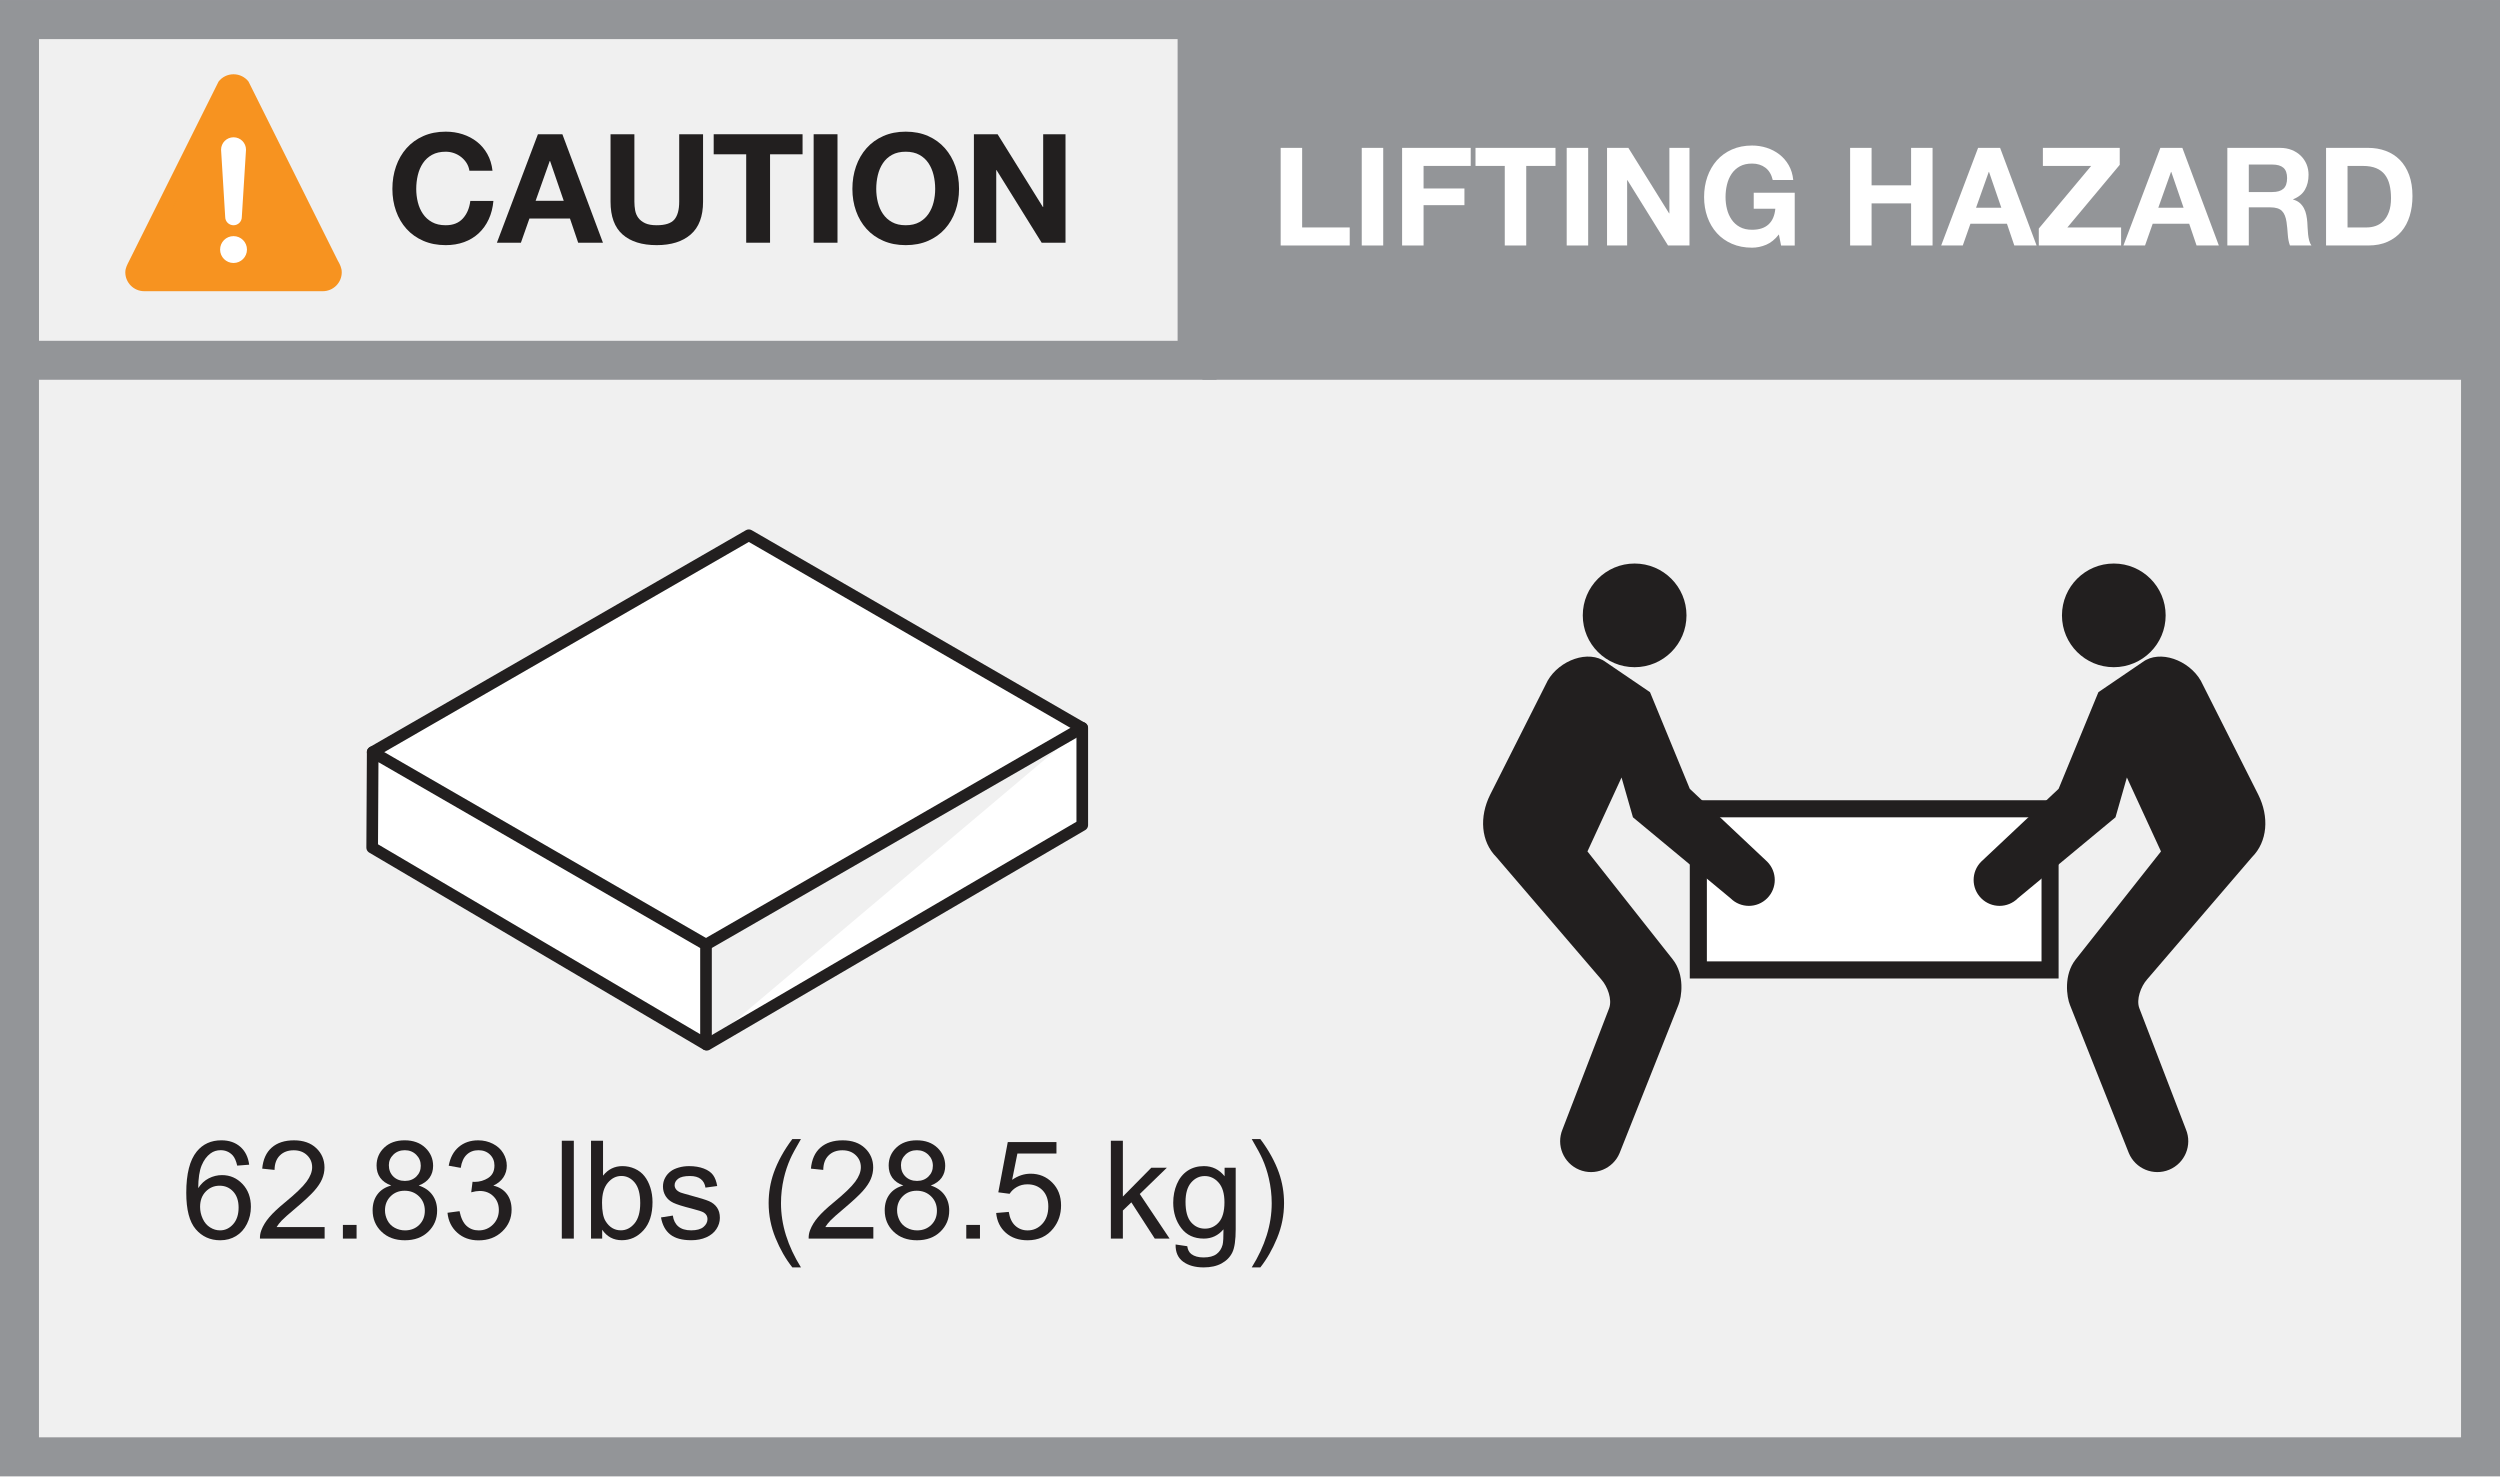
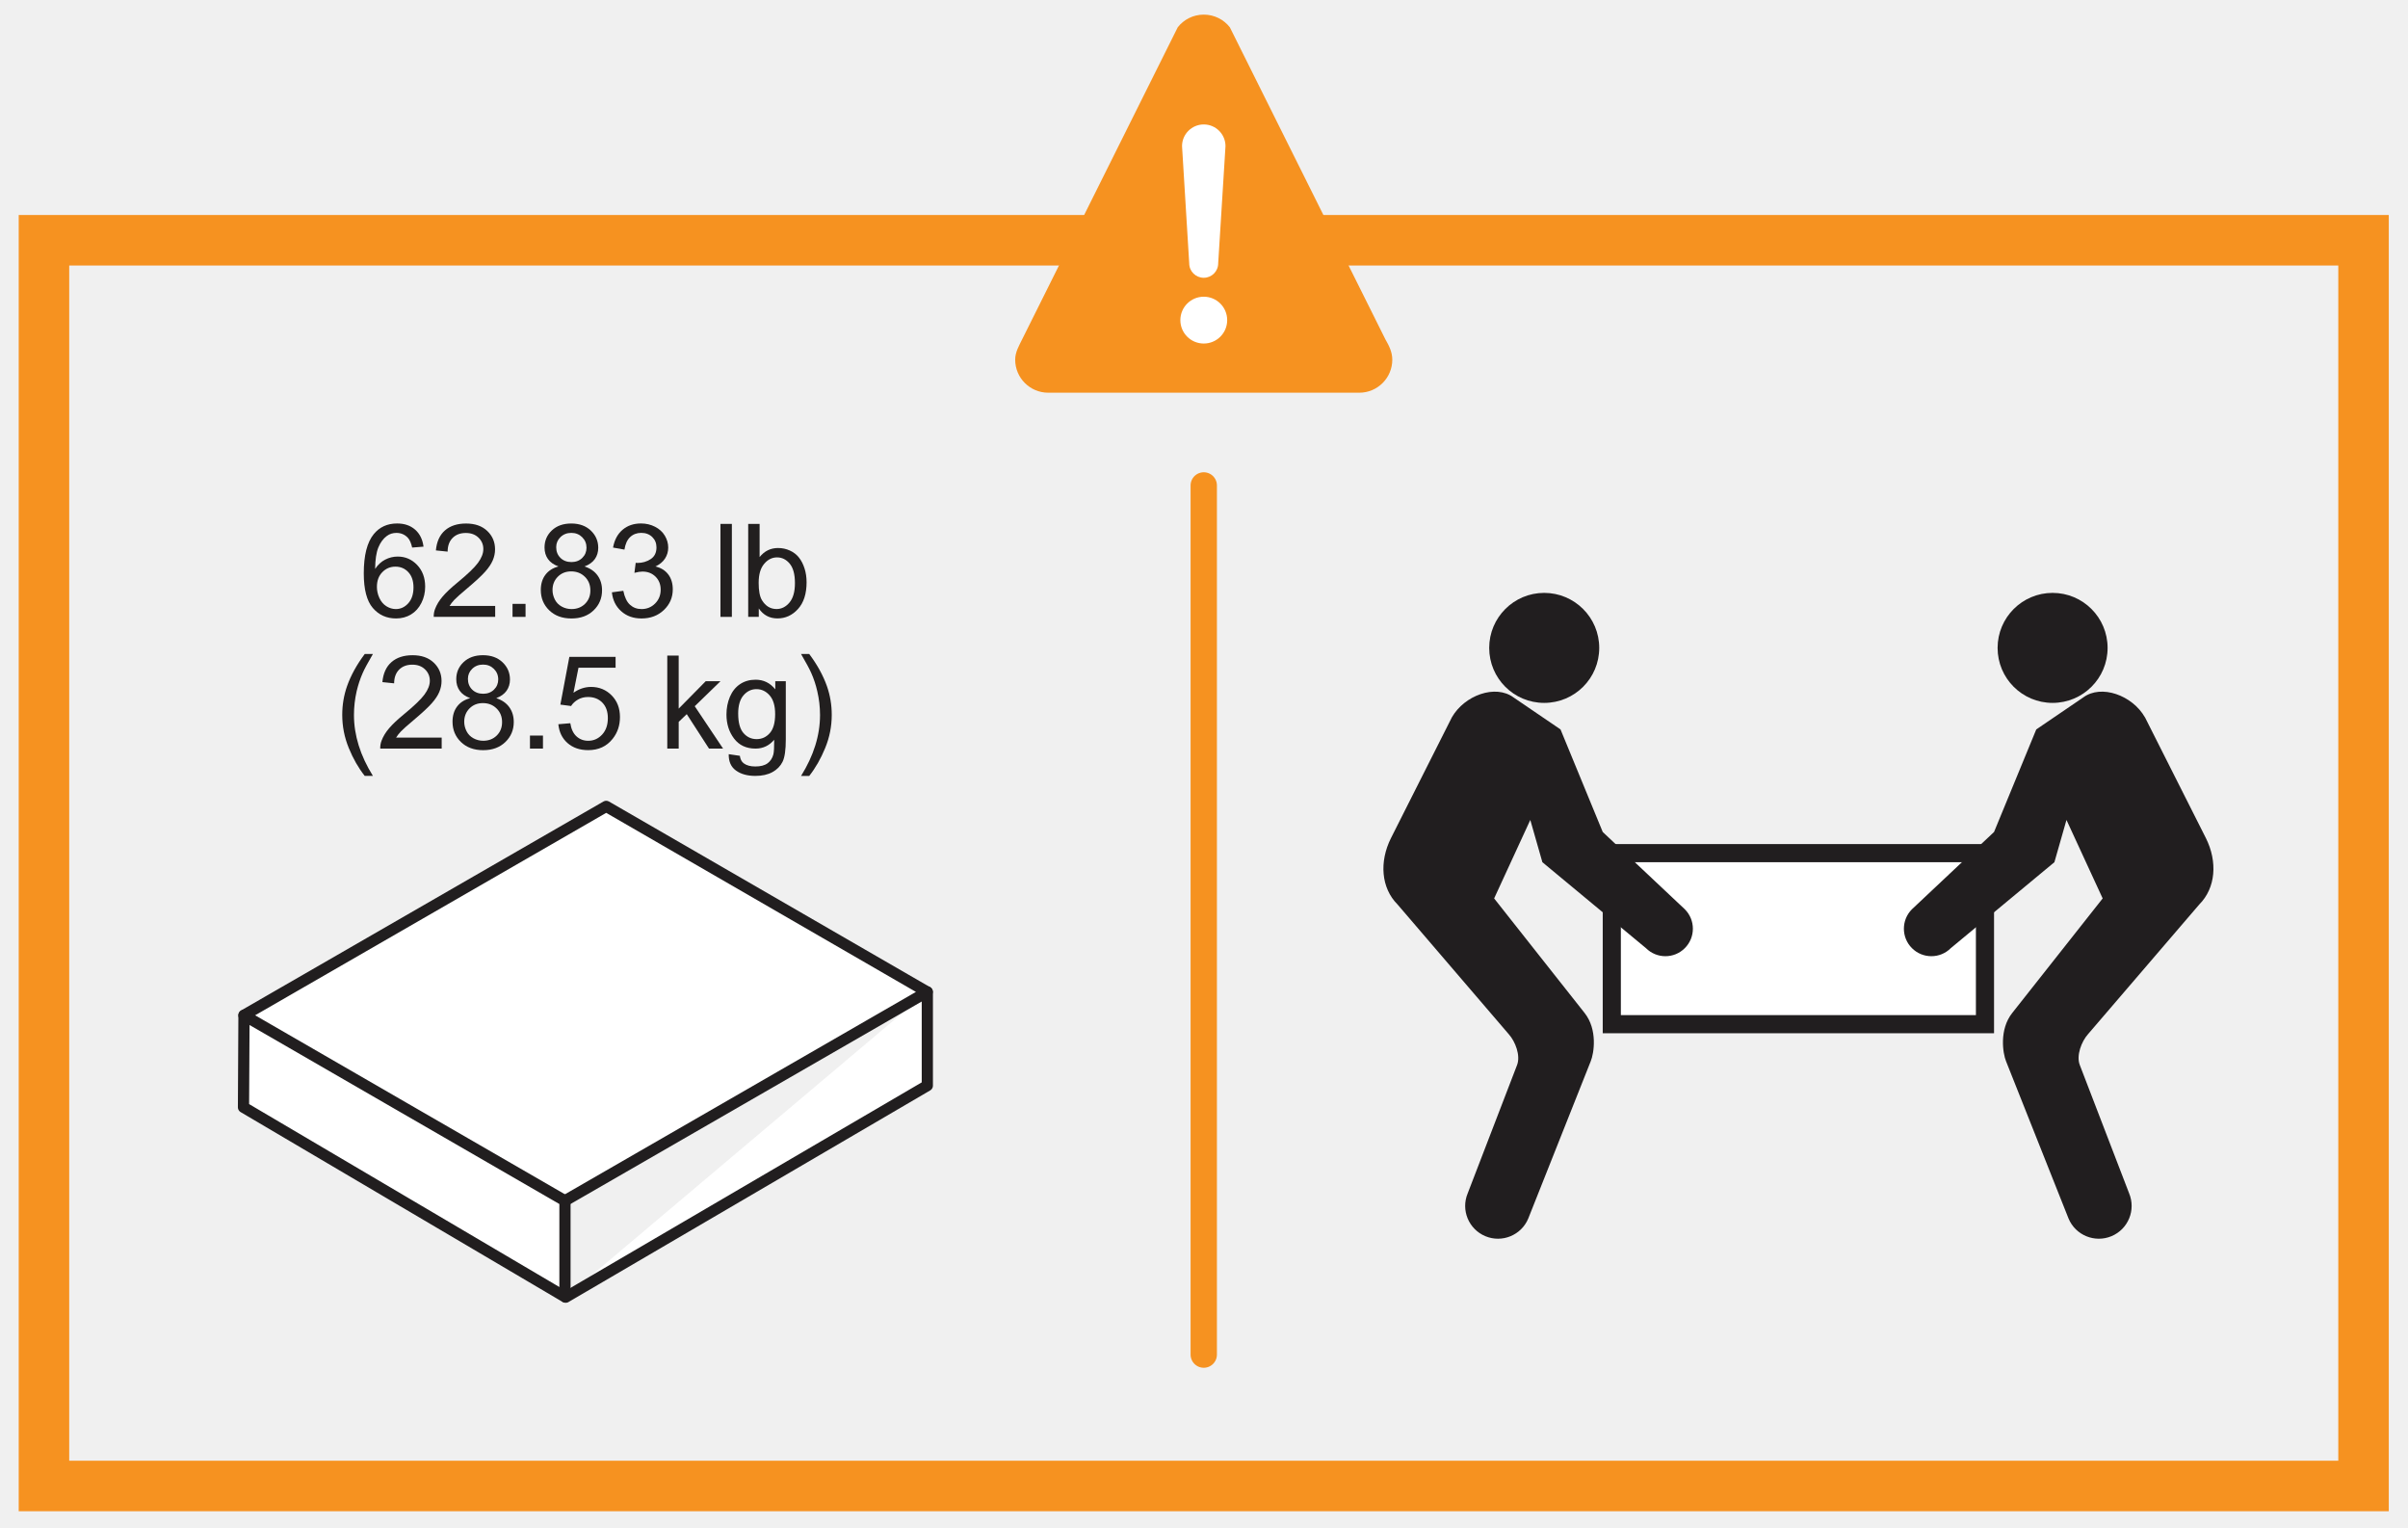
- <svg xmlns="http://www.w3.org/2000/svg" id="a" width="2.286in" height="1.35in" viewBox="0 0 164.564 97.17">
-   <rect x="1.282" y="1.282" width="162" height="94.606" fill="none" stroke="#939598" stroke-width="2.564" />
-   <polygon points="163.282 1.282 80.43 1.282 80.43 23.709 137.221 23.709 163.282 23.709 163.282 1.282" fill="#939598" stroke="#939598" stroke-width="2.564" />
-   <rect x="1.282" y="1.282" width="77.517" height="22.427" fill="none" stroke="#939598" stroke-width="2.564" />
-   <path d="M85.714,9.727v5.238h3.132v1.188h-4.545v-6.426h1.413Z" fill="#fff" stroke-width="0" />
-   <path d="M91.051,9.727v6.426h-1.413v-6.426h1.413Z" fill="#fff" stroke-width="0" />
-   <path d="M96.811,9.727v1.188h-3.104v1.485h2.69v1.098h-2.69v2.655h-1.413v-6.426h4.518Z" fill="#fff" stroke-width="0" />
-   <path d="M97.126,10.915v-1.188h5.265v1.188h-1.926v5.238h-1.413v-5.238h-1.926Z" fill="#fff" stroke-width="0" />
-   <path d="M104.542,9.727v6.426h-1.413v-6.426h1.413Z" fill="#fff" stroke-width="0" />
-   <path d="M107.188,9.727l2.682,4.311h.018v-4.311h1.323v6.426h-1.413l-2.673-4.302h-.018v4.302h-1.323v-6.426h1.404Z" fill="#fff" stroke-width="0" />
-   <path d="M116.259,16.104c-.306.129-.615.193-.927.193-.492,0-.935-.085-1.327-.256-.394-.171-.725-.407-.995-.707-.27-.3-.477-.653-.621-1.058-.144-.405-.216-.841-.216-1.31,0-.48.072-.925.216-1.336.144-.411.352-.769.621-1.076.271-.306.602-.546.995-.72.393-.174.835-.261,1.327-.261.33,0,.649.05.959.148.309.099.588.245.837.436.248.192.454.429.616.711.162.282.261.606.297.972h-1.35c-.084-.36-.246-.63-.486-.81-.24-.18-.531-.27-.873-.27-.318,0-.588.061-.81.185-.223.123-.402.288-.54.495-.139.207-.239.442-.302.707-.064.264-.095.537-.095.819,0,.27.031.533.095.788.062.255.163.484.302.689.138.204.317.368.54.49.222.123.491.185.81.185.468,0,.829-.118,1.085-.355.255-.237.403-.581.445-1.03h-1.422v-1.053h2.699v3.474h-.899l-.144-.729c-.252.324-.53.551-.837.68Z" fill="#fff" stroke-width="0" />
-   <path d="M123.198,9.727v2.466h2.601v-2.466h1.413v6.426h-1.413v-2.772h-2.601v2.772h-1.413v-6.426h1.413Z" fill="#fff" stroke-width="0" />
-   <path d="M131.658,9.727l2.402,6.426h-1.467l-.485-1.431h-2.403l-.504,1.431h-1.422l2.43-6.426h1.449ZM131.739,13.669l-.81-2.358h-.018l-.837,2.358h1.665Z" fill="#fff" stroke-width="0" />
-   <path d="M137.652,10.915h-3.178v-1.188h5.059v1.116l-3.447,4.122h3.537v1.188h-5.418v-1.116l3.447-4.122Z" fill="#fff" stroke-width="0" />
-   <path d="M143.655,9.727l2.402,6.426h-1.467l-.485-1.431h-2.403l-.504,1.431h-1.422l2.43-6.426h1.449ZM143.736,13.669l-.81-2.358h-.018l-.837,2.358h1.665Z" fill="#fff" stroke-width="0" />
-   <path d="M150.081,9.727c.288,0,.548.046.778.139.231.093.429.221.595.383.164.162.29.35.378.562.087.213.13.442.13.689,0,.378-.079.705-.238.981s-.419.486-.778.63v.018c.174.048.317.122.432.22.114.099.207.216.279.351.072.135.124.284.157.446.033.162.056.324.067.486.006.102.013.222.019.36.006.138.017.279.031.423.015.144.039.28.072.409.032.129.082.239.148.329h-1.413c-.078-.204-.126-.447-.144-.729-.018-.282-.045-.552-.081-.81-.048-.336-.149-.582-.306-.738-.156-.156-.411-.234-.765-.234h-1.413v2.511h-1.413v-6.426h3.465ZM149.577,12.634c.324,0,.567-.072.729-.216.162-.144.243-.378.243-.702,0-.312-.081-.539-.243-.68-.161-.141-.404-.211-.729-.211h-1.548v1.809h1.548Z" fill="#fff" stroke-width="0" />
-   <path d="M155.886,9.727c.414,0,.8.066,1.157.198.356.132.666.33.927.594.261.264.465.594.612.99.146.396.22.861.22,1.395,0,.468-.06.9-.18,1.296s-.302.738-.544,1.026c-.243.288-.547.514-.909.679-.363.165-.791.248-1.283.248h-2.772v-6.426h2.772ZM155.787,14.965c.204,0,.402-.033.594-.099.192-.066.363-.175.514-.329.149-.153.27-.352.359-.598s.136-.546.136-.9c0-.324-.032-.617-.095-.878-.064-.261-.167-.484-.31-.67-.144-.186-.335-.329-.571-.427-.237-.099-.53-.148-.878-.148h-1.008v4.05h1.26Z" fill="#fff" stroke-width="0" />
-   <path d="M9.104,18.555h12.535c.265,0,.25-.284.133-.485,0,0-6.074-12.181-6.234-12.503-.032-.035-.077-.079-.166-.079-.088,0-.133.044-.166.079-.161.323-6.233,12.503-6.233,12.503-.116.201-.133.485.131.485Z" fill="#f79320" fill-rule="evenodd" stroke-width="0" />
-   <path d="M30.719,10.735c-.093-.15-.21-.282-.35-.395s-.298-.202-.475-.265-.361-.095-.555-.095c-.353,0-.654.069-.9.205-.247.137-.447.32-.6.55-.154.23-.265.492-.335.785-.07.293-.105.597-.105.91,0,.3.035.592.105.875.07.284.181.539.335.765.153.227.353.408.6.545.246.137.546.205.9.205.48,0,.855-.146,1.125-.44s.435-.68.495-1.16h1.52c-.04.447-.143.85-.31,1.21-.167.36-.387.667-.66.92-.273.253-.593.447-.96.58s-.77.2-1.21.2c-.547,0-1.039-.095-1.475-.285s-.805-.452-1.105-.785c-.3-.333-.53-.725-.69-1.175-.16-.45-.24-.935-.24-1.455,0-.533.08-1.028.24-1.485.16-.457.39-.855.69-1.195.3-.34.668-.606,1.105-.8s.928-.29,1.475-.29c.393,0,.765.057,1.115.17.35.114.664.279.94.495.277.217.505.485.685.805.18.32.293.686.34,1.1h-1.52c-.027-.18-.087-.345-.18-.495Z" fill="#221f1f" stroke-width="0" />
-   <path d="M37.019,8.83l2.67,7.14h-1.63l-.54-1.59h-2.67l-.56,1.59h-1.58l2.7-7.14h1.61ZM37.108,13.21l-.9-2.62h-.02l-.93,2.62h1.85Z" fill="#221f1f" stroke-width="0" />
-   <path d="M45.469,15.425c-.54.47-1.287.705-2.24.705-.967,0-1.715-.233-2.245-.7-.53-.466-.795-1.187-.795-2.16v-4.44h1.57v4.44c0,.194.017.384.05.57.034.186.103.352.21.495.106.143.255.26.445.35.19.09.445.135.765.135.56,0,.946-.125,1.16-.375s.32-.642.32-1.175v-4.44h1.57v4.44c0,.967-.27,1.685-.81,2.155Z" fill="#221f1f" stroke-width="0" />
-   <path d="M46.979,10.15v-1.32h5.85v1.32h-2.14v5.82h-1.57v-5.82h-2.14Z" fill="#221f1f" stroke-width="0" />
-   <path d="M55.129,8.83v7.14h-1.57v-7.14h1.57Z" fill="#221f1f" stroke-width="0" />
-   <path d="M56.349,10.945c.16-.457.39-.855.69-1.195.3-.34.668-.606,1.105-.8s.928-.29,1.475-.29c.553,0,1.046.097,1.48.29.433.193.8.46,1.1.8.3.34.53.739.69,1.195.16.457.24.952.24,1.485,0,.52-.08,1.005-.24,1.455-.16.45-.39.842-.69,1.175-.3.334-.667.595-1.1.785-.434.19-.927.285-1.48.285-.547,0-1.039-.095-1.475-.285s-.805-.452-1.105-.785c-.3-.333-.53-.725-.69-1.175-.16-.45-.24-.935-.24-1.455,0-.533.08-1.028.24-1.485ZM57.784,13.305c.07.284.181.539.335.765.153.227.353.408.6.545.246.137.546.205.9.205.353,0,.653-.068.9-.205s.446-.318.6-.545c.153-.227.265-.481.335-.765.07-.283.105-.575.105-.875,0-.314-.035-.617-.105-.91-.07-.293-.182-.555-.335-.785-.154-.23-.353-.414-.6-.55-.247-.136-.547-.205-.9-.205-.353,0-.654.069-.9.205-.247.137-.447.32-.6.55-.154.23-.265.492-.335.785-.07.293-.105.597-.105.91,0,.3.035.592.105.875Z" fill="#221f1f" stroke-width="0" />
-   <path d="M65.668,8.83l2.98,4.79h.02v-4.79h1.47v7.14h-1.57l-2.97-4.78h-.02v4.78h-1.47v-7.14h1.56Z" fill="#221f1f" stroke-width="0" />
-   <path d="M9.497,19.162c-.691,0-1.249-.559-1.249-1.247,0-.291.15-.535.262-.767l5.878-11.786c.227-.292.583-.48.984-.48s.759.188.986.48l5.877,11.786c.134.233.261.476.261.767,0,.689-.558,1.247-1.248,1.247h-11.75ZM9.497,18.151h11.75c.249,0,.236-.273.126-.461,0,0-5.697-11.42-5.844-11.719-.033-.032-.071-.076-.156-.076-.085,0-.127.045-.154.076-.15.299-5.846,11.719-5.846,11.719-.109.188-.125.461.125.461Z" fill="#f79320" fill-rule="evenodd" stroke-width="0" />
-   <path d="M16.257,16.421c0,.488-.396.884-.885.884-.488,0-.884-.395-.884-.884,0-.49.396-.885.884-.885.489,0,.885.395.885.885Z" fill="#fff" fill-rule="evenodd" stroke-width="0" />
-   <path d="M15.373,9.03c-.454,0-.821.368-.821.819l.272,4.427c0,.303.247.545.549.545.301,0,.545-.242.545-.545l.276-4.427c0-.451-.367-.819-.821-.819Z" fill="#fff" fill-rule="evenodd" stroke-width="0" />
-   <rect x="112.355" y="53.793" width="22.031" height="9.485" fill="#fff" stroke-width="0" />
-   <path d="M134.386,63.278h-22.031v-9.485h22.031v9.485ZM135.509,64.403h-24.278v-11.733h24.278v11.733" fill="#221f1f" fill-rule="evenodd" stroke-width="0" />
-   <path d="M111.014,40.501c0,1.886-1.528,3.411-3.415,3.411-1.884,0-3.412-1.525-3.412-3.411,0-1.885,1.528-3.413,3.412-3.413,1.887,0,3.415,1.528,3.415,3.413Z" fill="#221f1f" fill-rule="evenodd" stroke-width="0" />
-   <path d="M101.871,44.807c.781-1.366,2.707-2.067,3.827-1.234l2.915,1.984,2.619,6.361,5.094,4.794c.665.667.665,1.745,0,2.41-.665.668-1.745.668-2.413,0l-6.424-5.33-.75-2.621-2.244,4.868,5.616,7.11c.805,1.019.587,2.484.372,3l-3.872,9.746c-.43,1.035-1.624,1.527-2.661,1.095-1.037-.433-1.529-1.621-1.095-2.659l3.066-7.966c.218-.583-.108-1.446-.517-1.902l-6.901-8.047c-1.025-1.025-1.14-2.655-.41-4.116l3.779-7.492" fill="#221f1f" fill-rule="evenodd" stroke-width="0" />
-   <path d="M135.73,40.501c0,1.886,1.528,3.411,3.412,3.411s3.413-1.525,3.413-3.411c0-1.885-1.53-3.413-3.413-3.413s-3.412,1.528-3.412,3.413Z" fill="#221f1f" fill-rule="evenodd" stroke-width="0" />
-   <path d="M144.872,44.807c-.781-1.366-2.707-2.067-3.829-1.234l-2.915,1.984-2.619,6.361-5.095,4.794c-.665.667-.665,1.745,0,2.41.667.668,1.748.668,2.413,0l6.427-5.33.749-2.621,2.245,4.868-5.615,7.11c-.806,1.019-.589,2.484-.376,3l3.874,9.746c.432,1.035,1.624,1.527,2.662,1.095,1.036-.433,1.527-1.621,1.095-2.659l-3.064-7.966c-.222-.583.105-1.446.51-1.902l6.905-8.047c1.025-1.025,1.142-2.655.412-4.116l-3.779-7.492" fill="#221f1f" fill-rule="evenodd" stroke-width="0" />
-   <path d="M16.401,76.66l-.787.061c-.07-.31-.17-.536-.299-.677-.214-.226-.477-.339-.791-.339-.252,0-.473.07-.664.211-.249.182-.445.447-.589.796s-.218.846-.224,1.49c.19-.29.423-.506.699-.646s.564-.211.866-.211c.527,0,.976.194,1.347.582.371.389.556.891.556,1.506,0,.404-.087.78-.261,1.127-.175.348-.414.613-.719.798s-.65.277-1.037.277c-.659,0-1.197-.243-1.613-.728-.416-.485-.624-1.284-.624-2.397,0-1.245.23-2.151.69-2.717.401-.492.942-.738,1.622-.738.507,0,.922.143,1.246.427s.518.677.583,1.178ZM13.171,79.437c0,.273.058.533.174.782.115.249.277.44.485.569.208.131.426.195.655.195.334,0,.621-.135.861-.404s.36-.636.36-1.099c0-.445-.119-.796-.356-1.053-.237-.256-.536-.384-.896-.384-.357,0-.661.128-.91.384-.249.257-.373.593-.373,1.009Z" fill="#231f20" stroke-width="0" />
-   <path d="M21.369,80.764v.761h-4.258c-.006-.19.025-.374.092-.55.108-.29.282-.575.521-.856.238-.281.584-.606,1.035-.976.7-.574,1.173-1.029,1.419-1.365.246-.335.369-.652.369-.951,0-.314-.112-.578-.336-.793-.225-.216-.517-.323-.877-.323-.381,0-.685.114-.914.343s-.344.545-.347.949l-.813-.083c.056-.607.265-1.069.628-1.387.363-.318.851-.477,1.463-.477.618,0,1.107.172,1.468.515s.54.768.54,1.274c0,.258-.053.512-.158.761s-.281.511-.525.786c-.245.275-.651.653-1.22,1.134-.475.398-.779.669-.914.811-.135.142-.246.284-.334.428h3.16Z" fill="#231f20" stroke-width="0" />
-   <path d="M22.571,81.525v-.901h.901v.901h-.901Z" fill="#231f20" stroke-width="0" />
-   <path d="M25.755,78.031c-.328-.12-.571-.291-.73-.514s-.237-.489-.237-.8c0-.469.169-.863.505-1.183s.785-.479,1.345-.479c.562,0,1.015.164,1.358.49.343.327.514.725.514,1.193,0,.299-.079.559-.235.78-.157.221-.395.392-.714.512.396.129.697.337.903.624.207.287.31.63.31,1.028,0,.551-.195,1.014-.585,1.389-.39.376-.902.564-1.538.564s-1.148-.189-1.538-.565c-.39-.376-.585-.846-.585-1.408,0-.419.106-.769.319-1.053.212-.283.515-.476.907-.578ZM25.342,79.666c0,.226.053.444.16.655s.266.374.477.49c.211.115.438.173.681.173.378,0,.69-.121.936-.364s.369-.553.369-.928c0-.381-.127-.695-.38-.944s-.57-.374-.951-.374c-.372,0-.681.123-.925.369-.245.246-.367.554-.367.923ZM25.597,76.691c0,.305.098.554.294.747s.451.29.765.29c.305,0,.554-.097.75-.288.194-.192.292-.427.292-.705,0-.291-.101-.534-.301-.732-.201-.197-.451-.297-.75-.297-.302,0-.552.097-.751.29s-.299.426-.299.695Z" fill="#231f20" stroke-width="0" />
-   <path d="M29.458,79.824l.791-.105c.091.448.245.771.464.97.218.197.484.296.797.296.372,0,.686-.129.943-.387.256-.258.384-.577.384-.958,0-.363-.119-.662-.356-.898s-.539-.353-.905-.353c-.149,0-.335.029-.558.088l.088-.694c.053.006.095.009.127.009.337,0,.64-.088.91-.264s.404-.447.404-.814c0-.29-.098-.53-.294-.721s-.45-.286-.76-.286c-.308,0-.564.097-.769.29s-.337.483-.396.871l-.791-.141c.097-.53.316-.941.659-1.233.343-.291.769-.438,1.279-.438.352,0,.675.076.971.227.296.151.522.356.679.617s.235.538.235.831c0,.278-.075.532-.224.761s-.371.41-.664.545c.381.088.677.27.888.547.211.276.316.623.316,1.039,0,.562-.205,1.04-.615,1.431-.41.392-.929.587-1.556.587-.565,0-1.035-.168-1.408-.506-.374-.337-.587-.773-.64-1.31Z" fill="#231f20" stroke-width="0" />
-   <path d="M36.981,81.525v-6.443h.791v6.443h-.791Z" fill="#231f20" stroke-width="0" />
-   <path d="M39.638,81.525h-.734v-6.443h.791v2.299c.334-.419.76-.628,1.279-.628.287,0,.559.058.815.173.256.116.467.278.633.488.166.209.295.462.389.758s.141.612.141.949c0,.8-.198,1.418-.593,1.855-.396.438-.87.655-1.424.655-.551,0-.983-.23-1.296-.69v.585ZM39.629,79.156c0,.56.076.964.229,1.213.249.407.586.611,1.011.611.346,0,.644-.15.896-.45.252-.301.378-.748.378-1.343,0-.609-.121-1.06-.363-1.35-.241-.29-.534-.435-.876-.435-.346,0-.644.149-.896.45-.252.3-.378.734-.378,1.303Z" fill="#231f20" stroke-width="0" />
-   <path d="M43.507,80.132l.782-.123c.044.314.166.554.367.721s.481.251.842.251c.363,0,.633-.074.809-.222.176-.148.264-.322.264-.521,0-.179-.078-.319-.233-.422-.108-.07-.378-.159-.809-.268-.58-.146-.982-.273-1.206-.38-.224-.107-.394-.256-.51-.444-.116-.19-.173-.398-.173-.626,0-.208.047-.401.143-.578.095-.178.225-.324.389-.441.123-.091.29-.168.503-.231.212-.062.44-.094.684-.094.366,0,.688.053.965.158.276.105.481.248.613.428.132.181.223.422.273.724l-.773.105c-.035-.24-.137-.428-.305-.562-.169-.135-.407-.202-.714-.202-.363,0-.623.06-.778.18s-.233.261-.233.422c0,.102.032.195.097.277.065.085.166.155.303.211.079.029.312.097.699.202.56.149.95.272,1.171.366.221.096.395.234.52.416s.189.407.189.677c0,.264-.077.512-.231.745-.153.232-.376.413-.665.54-.29.128-.618.191-.984.191-.606,0-1.069-.126-1.386-.378-.318-.252-.521-.626-.609-1.121Z" fill="#231f20" stroke-width="0" />
-   <path d="M52.156,83.42c-.436-.551-.806-1.195-1.107-1.935-.302-.738-.453-1.503-.453-2.294,0-.697.113-1.365.338-2.004.264-.741.671-1.48,1.222-2.215h.567c-.354.609-.589,1.044-.703,1.305-.179.405-.319.827-.422,1.267-.126.548-.189,1.099-.189,1.652,0,1.409.438,2.817,1.314,4.224h-.567Z" fill="#231f20" stroke-width="0" />
-   <path d="M57.488,80.764v.761h-4.258c-.006-.19.025-.374.092-.55.108-.29.282-.575.521-.856.238-.281.584-.606,1.035-.976.7-.574,1.173-1.029,1.419-1.365.246-.335.369-.652.369-.951,0-.314-.112-.578-.336-.793-.225-.216-.517-.323-.877-.323-.381,0-.685.114-.914.343s-.344.545-.347.949l-.813-.083c.056-.607.265-1.069.628-1.387.363-.318.851-.477,1.463-.477.618,0,1.107.172,1.468.515s.54.768.54,1.274c0,.258-.053.512-.158.761s-.281.511-.525.786c-.245.275-.651.653-1.22,1.134-.475.398-.779.669-.914.811-.135.142-.246.284-.334.428h3.16Z" fill="#231f20" stroke-width="0" />
-   <path d="M59.464,78.031c-.328-.12-.571-.291-.73-.514s-.237-.489-.237-.8c0-.469.169-.863.505-1.183s.785-.479,1.345-.479c.562,0,1.015.164,1.358.49.343.327.514.725.514,1.193,0,.299-.079.559-.235.78-.157.221-.395.392-.714.512.396.129.697.337.903.624.207.287.31.63.31,1.028,0,.551-.195,1.014-.585,1.389-.39.376-.902.564-1.538.564s-1.148-.189-1.538-.565c-.39-.376-.585-.846-.585-1.408,0-.419.106-.769.319-1.053.212-.283.515-.476.907-.578ZM59.051,79.666c0,.226.053.444.16.655s.266.374.477.49c.211.115.438.173.681.173.378,0,.69-.121.936-.364s.369-.553.369-.928c0-.381-.127-.695-.38-.944s-.57-.374-.951-.374c-.372,0-.681.123-.925.369-.245.246-.367.554-.367.923ZM59.306,76.691c0,.305.098.554.294.747s.451.29.765.29c.305,0,.554-.097.75-.288.194-.192.292-.427.292-.705,0-.291-.101-.534-.301-.732-.201-.197-.451-.297-.75-.297-.302,0-.552.097-.751.29s-.299.426-.299.695Z" fill="#231f20" stroke-width="0" />
-   <path d="M63.606,81.525v-.901h.901v.901h-.901Z" fill="#231f20" stroke-width="0" />
-   <path d="M65.573,79.838l.831-.07c.061.404.204.708.429.912.224.203.494.305.81.305.381,0,.703-.144.967-.431s.396-.668.396-1.143c0-.451-.127-.807-.38-1.067-.254-.261-.585-.392-.996-.392-.255,0-.485.058-.69.174-.205.115-.366.266-.483.45l-.743-.097.624-3.31h3.204v.756h-2.571l-.347,1.732c.387-.27.792-.404,1.217-.404.562,0,1.037.194,1.424.584s.58.891.58,1.503c0,.583-.17,1.087-.51,1.512-.413.522-.977.783-1.692.783-.586,0-1.065-.164-1.435-.493-.371-.328-.583-.763-.635-1.305Z" fill="#231f20" stroke-width="0" />
-   <path d="M73.123,81.525v-6.443h.791v3.675l1.872-1.898h1.024l-1.784,1.731,1.964,2.936h-.976l-1.542-2.387-.558.536v1.851h-.791Z" fill="#231f20" stroke-width="0" />
-   <path d="M77.384,81.912l.768.114c.033.237.123.41.27.519.195.146.463.22.803.22.367,0,.65-.073.85-.22s.334-.352.404-.615c.041-.161.059-.499.057-1.016-.346.408-.777.611-1.293.611-.641,0-1.137-.231-1.488-.694s-.527-1.019-.527-1.666c0-.445.08-.856.241-1.232.161-.377.395-.667.7-.872.307-.205.666-.308,1.08-.308.551,0,1.004.223,1.361.668v-.562h.731v4.034c0,.727-.074,1.241-.223,1.545-.148.303-.383.543-.703.719s-.715.264-1.184.264c-.557,0-1.008-.126-1.35-.376-.343-.251-.508-.628-.496-1.132ZM78.038,79.108c0,.612.121,1.059.365,1.34.242.281.547.422.914.422.363,0,.668-.14.914-.419.246-.28.369-.719.369-1.316,0-.571-.127-1.002-.381-1.292s-.559-.435-.916-.435c-.352,0-.65.143-.896.429-.246.285-.369.71-.369,1.272Z" fill="#231f20" stroke-width="0" />
-   <path d="M82.962,83.42h-.566c.876-1.406,1.315-2.814,1.315-4.224,0-.551-.064-1.098-.19-1.64-.1-.44-.239-.861-.418-1.266-.113-.264-.35-.703-.707-1.318h.566c.551.735.959,1.474,1.223,2.215.225.639.338,1.307.338,2.004,0,.791-.151,1.556-.455,2.294-.303.739-.672,1.384-1.105,1.935Z" fill="#231f20" stroke-width="0" />
-   <polyline points="46.522 68.764 71.241 54.305 71.241 47.905" fill="#fff" stroke="#221f1f" stroke-linecap="round" stroke-linejoin="round" stroke-width=".765" />
-   <polyline points="24.53 49.5 49.291 35.226 71.227 47.905 46.477 62.172" fill="#fff" stroke="#221f1f" stroke-linecap="round" stroke-linejoin="round" stroke-width=".765" />
-   <polygon points="46.473 68.74 46.473 62.177 24.533 49.504 24.499 55.788 46.473 68.74" fill="#fff" stroke="#221f1f" stroke-linecap="round" stroke-linejoin="round" stroke-width=".765" />
+ <svg xmlns="http://www.w3.org/2000/svg" id="a" width="2.286in" height="1.45in" viewBox="0 0 164.564 104.4">
+   <path d="M159.813,18.144v81.675H4.717V18.144h155.096M163.265,14.692H1.265v88.579h162V14.692h0Z" fill="#f69220" />
+   <path d="M71.636,26.836c-1.25,0-2.26-1.011-2.26-2.257,0-.526.271-.967.475-1.388L80.486,1.867c.41-.529,1.054-.868,1.78-.868s1.374.34,1.783.868l10.632,21.324c.243.421.471.862.471,1.388,0,1.246-1.01,2.257-2.258,2.257h-21.259Z" fill="#f69220" fill-rule="evenodd" />
+   <path d="M83.867,21.877c0,.884-.716,1.599-1.601,1.599s-1.6-.715-1.6-1.599.716-1.601,1.6-1.601,1.601.715,1.601,1.601Z" fill="#fff" fill-rule="evenodd" />
+   <path d="M82.266,8.504c-.821,0-1.485.667-1.485,1.482l.491,8.009c0,.548.446.987.994.987.544,0,.986-.439.986-.987l.499-8.009c0-.816-.665-1.482-1.485-1.482Z" fill="#fff" fill-rule="evenodd" />
+   <line x1="82.265" y1="33.173" x2="82.265" y2="92.567" fill="none" stroke="#f69220" stroke-linecap="round" stroke-linejoin="round" stroke-width="1.8" />
+   <polyline points="38.652 88.644 63.371 74.185 63.371 67.784" fill="#fff" stroke="#211e1f" stroke-linecap="round" stroke-linejoin="round" stroke-width=".766" />
+   <polyline points="16.66 69.38 41.421 55.105 63.358 67.784 38.607 82.051" fill="#fff" stroke="#211e1f" stroke-linecap="round" stroke-linejoin="round" stroke-width=".766" />
+   <polygon points="38.603 88.62 38.603 82.056 16.663 69.383 16.629 75.667 38.603 88.62" fill="#fff" stroke="#211e1f" stroke-linecap="round" stroke-linejoin="round" stroke-width=".766" />
+   <rect x="110.774" y="58.919" width="24.271" height="10.45" fill="#fff" />
+   <path d="M135.045,69.369h-24.271v-10.45h24.271v10.45ZM136.283,70.608h-26.747v-12.927h26.747v12.927" fill="#211e1f" fill-rule="evenodd" />
+   <path d="M109.297,44.275c0,2.078-1.684,3.758-3.762,3.758s-3.759-1.68-3.759-3.758,1.683-3.76,3.759-3.76,3.762,1.684,3.762,3.76Z" fill="#211e1f" fill-rule="evenodd" />
+   <path d="M99.224,49.02c.86-1.505,2.982-2.277,4.216-1.36l3.211,2.186,2.885,7.008,5.612,5.282c.733.734.733,1.923,0,2.655-.732.736-1.922.736-2.659,0l-7.078-5.872-.826-2.887-2.472,5.363,6.188,7.833c.887,1.123.647,2.736.41,3.305l-4.266,10.737c-.474,1.14-1.789,1.683-2.931,1.206-1.142-.477-1.685-1.785-1.207-2.93l3.378-8.776c.24-.642-.119-1.593-.57-2.095l-7.603-8.866c-1.129-1.13-1.256-2.924-.451-4.535l4.163-8.254" fill="#211e1f" fill-rule="evenodd" />
+   <path d="M136.526,44.275c0,2.078,1.683,3.758,3.759,3.758s3.76-1.68,3.76-3.758-1.685-3.76-3.76-3.76-3.759,1.684-3.759,3.76Z" fill="#211e1f" fill-rule="evenodd" />
+   <path d="M146.598,49.02c-.861-1.505-2.982-2.277-4.218-1.36l-3.211,2.186-2.886,7.008-5.613,5.282c-.732.734-.732,1.923,0,2.655.734.736,1.926.736,2.659,0l7.08-5.872.825-2.887,2.474,5.363-6.186,7.833c-.888,1.123-.648,2.736-.414,3.305l4.268,10.737c.475,1.14,1.789,1.683,2.933,1.206,1.142-.477,1.682-1.785,1.207-2.93l-3.375-8.776c-.244-.642.116-1.593.562-2.095l7.607-8.866c1.13-1.13,1.258-2.924.454-4.535l-4.163-8.254" fill="#211e1f" fill-rule="evenodd" />
+   <path d="M28.934,37.356l-.776.062c-.069-.307-.167-.529-.294-.668-.211-.223-.471-.334-.78-.334-.249,0-.467.069-.655.208-.246.18-.439.441-.581.785s-.215.833-.221,1.469c.188-.286.417-.498.689-.637.271-.139.556-.208.854-.208.52,0,.963.191,1.329.574.365.383.548.878.548,1.484,0,.399-.086.77-.258,1.112-.172.342-.408.604-.709.786-.3.183-.641.273-1.022.273-.65,0-1.181-.239-1.591-.718-.41-.478-.616-1.266-.616-2.364,0-1.228.227-2.121.681-2.679.396-.485.929-.729,1.599-.729.5,0,.91.141,1.229.421s.511.667.574,1.161ZM25.748,40.096c0,.269.057.525.171.771.114.245.274.433.479.562.205.128.42.192.646.192.329,0,.612-.133.85-.398.237-.267.355-.627.355-1.084,0-.439-.117-.785-.351-1.038-.234-.253-.529-.379-.884-.379-.353,0-.652.126-.897.379s-.368.585-.368.995Z" fill="#221f1f" />
+   <path d="M33.833,41.405v.75h-4.2c-.006-.188.025-.368.091-.542.107-.286.278-.567.514-.845.235-.277.576-.599,1.021-.963.69-.566,1.157-1.015,1.4-1.346s.364-.644.364-.938c0-.309-.111-.57-.332-.782-.221-.213-.509-.318-.865-.318-.376,0-.676.112-.902.338-.225.226-.339.537-.342.937l-.802-.083c.055-.598.262-1.054.62-1.367.358-.313.839-.471,1.443-.471.61,0,1.092.169,1.448.508.355.338.533.757.533,1.257,0,.254-.052.504-.156.75-.104.245-.277.504-.518.775s-.642.645-1.203,1.118c-.468.394-.769.66-.901.8-.133.141-.243.281-.33.423h3.116Z" fill="#221f1f" />
+   <path d="M35.019,42.155v-.889h.889v.889h-.889Z" fill="#221f1f" />
+   <path d="M38.159,38.709c-.324-.118-.563-.287-.719-.507-.156-.22-.234-.482-.234-.789,0-.462.167-.851.499-1.166.333-.314.774-.473,1.326-.473.555,0,1.001.161,1.339.483.338.322.507.715.507,1.177,0,.295-.078.552-.232.77-.155.219-.39.387-.705.505.39.128.687.333.891.616.204.283.306.621.306,1.014,0,.544-.192,1-.576,1.37s-.89.555-1.517.555-1.133-.186-1.517-.557c-.384-.372-.576-.835-.576-1.39,0-.413.104-.759.314-1.038s.508-.469.895-.57ZM37.752,40.321c0,.223.053.438.158.646s.262.369.47.483.432.171.672.171c.373,0,.68-.12.923-.359.243-.24.364-.545.364-.915,0-.376-.125-.687-.375-.932-.25-.246-.562-.368-.938-.368-.367,0-.671.121-.912.363-.241.243-.362.547-.362.91ZM38.003,37.387c0,.3.097.546.29.736.194.19.445.286.754.286.3,0,.547-.095.739-.284.192-.188.289-.421.289-.695,0-.286-.099-.526-.297-.722-.198-.195-.444-.293-.739-.293-.297,0-.544.096-.741.286-.196.191-.294.419-.294.686Z" fill="#221f1f" />
+   <path d="M41.811,40.477l.78-.104c.089.441.242.761.458.955.215.195.477.293.787.293.367,0,.677-.127.93-.382.252-.254.379-.568.379-.944,0-.358-.117-.654-.351-.887-.234-.232-.532-.349-.893-.349-.147,0-.331.028-.551.087l.087-.686c.052.006.094.009.125.009.333,0,.631-.087.897-.26.266-.174.398-.44.398-.802,0-.286-.097-.523-.29-.711-.194-.188-.444-.282-.75-.282-.303,0-.556.096-.758.286-.203.191-.333.477-.39.858l-.78-.139c.095-.523.312-.929.65-1.216.338-.287.758-.432,1.261-.432.347,0,.666.075.958.224s.515.352.67.609c.154.257.232.53.232.818,0,.275-.074.525-.221.75-.147.226-.366.405-.654.538.375.087.667.267.875.539.208.273.312.615.312,1.025,0,.555-.203,1.025-.607,1.411-.405.386-.916.578-1.534.578-.558,0-1.021-.166-1.389-.498-.369-.332-.579-.763-.631-1.292Z" fill="#221f1f" />
+   <path d="M49.231,42.155v-6.354h.78v6.354h-.78Z" fill="#221f1f" />
+   <path d="M51.851,42.155h-.724v-6.354h.78v2.267c.33-.413.75-.619,1.261-.619.283,0,.551.057.804.171.252.114.461.274.624.481.163.206.291.456.383.747.093.292.139.604.139.937,0,.789-.195,1.398-.585,1.829s-.858.646-1.404.646c-.543,0-.969-.228-1.278-.681v.576ZM51.842,39.819c0,.552.075.95.226,1.196.245.401.578.603.997.603.341,0,.636-.148.884-.444.249-.297.373-.738.373-1.324,0-.602-.119-1.045-.357-1.331s-.526-.429-.865-.429c-.341,0-.636.147-.884.444-.249.296-.373.725-.373,1.285Z" fill="#221f1f" />
+   <path d="M24.917,53.023c-.431-.543-.795-1.179-1.092-1.907-.298-.729-.446-1.482-.446-2.263,0-.688.111-1.347.333-1.977.26-.731.662-1.459,1.205-2.185h.559c-.35.602-.581,1.03-.693,1.287-.176.399-.315.815-.417,1.249-.124.54-.186,1.083-.186,1.63,0,1.39.432,2.778,1.296,4.165h-.559Z" fill="#221f1f" />
+   <path d="M30.176,50.405v.75h-4.2c-.006-.188.025-.368.091-.542.107-.286.278-.567.514-.845.235-.277.576-.599,1.021-.963.69-.566,1.157-1.015,1.4-1.346s.364-.644.364-.938c0-.309-.111-.57-.332-.782-.221-.213-.509-.318-.865-.318-.376,0-.676.112-.902.338-.225.226-.339.537-.342.937l-.802-.083c.055-.598.262-1.054.62-1.367.358-.313.839-.471,1.443-.471.61,0,1.092.169,1.448.508.355.338.533.757.533,1.257,0,.254-.052.504-.156.75-.104.245-.277.504-.518.775s-.642.645-1.203,1.118c-.468.394-.769.66-.901.8-.133.141-.243.281-.33.423h3.116Z" fill="#221f1f" />
+   <path d="M32.125,47.709c-.324-.118-.563-.287-.719-.507-.156-.22-.234-.482-.234-.789,0-.462.167-.851.499-1.166.333-.314.774-.473,1.326-.473.555,0,1.001.161,1.339.483.338.322.507.715.507,1.177,0,.295-.078.552-.232.77-.155.219-.39.387-.705.505.39.128.687.333.891.616.204.283.306.621.306,1.014,0,.544-.192,1-.576,1.37s-.89.555-1.517.555-1.133-.186-1.517-.557c-.384-.372-.576-.835-.576-1.39,0-.413.104-.759.314-1.038s.508-.469.895-.57ZM31.717,49.321c0,.223.053.438.158.646s.262.369.47.483.432.171.672.171c.373,0,.68-.12.923-.359.243-.24.364-.545.364-.915,0-.376-.125-.687-.375-.932-.25-.246-.562-.368-.938-.368-.367,0-.671.121-.912.363-.241.243-.362.547-.362.91ZM31.969,46.387c0,.3.097.546.29.736.194.19.445.286.754.286.3,0,.547-.095.739-.284.192-.188.289-.421.289-.695,0-.286-.099-.526-.297-.722-.198-.195-.444-.293-.739-.293-.297,0-.544.096-.741.286-.196.191-.294.419-.294.686Z" fill="#221f1f" />
+   <path d="M36.21,51.155v-.889h.889v.889h-.889Z" fill="#221f1f" />
+   <path d="M38.149,49.491l.819-.069c.061.398.202.698.423.899.221.2.487.301.799.301.375,0,.693-.142.954-.425s.39-.659.39-1.127c0-.445-.125-.796-.375-1.054-.25-.257-.577-.386-.981-.386-.251,0-.479.058-.681.172s-.361.262-.477.444l-.732-.096.615-3.264h3.16v.745h-2.536l-.342,1.708c.381-.266.782-.398,1.201-.398.555,0,1.022.192,1.404.576.381.385.572.879.572,1.482,0,.575-.167,1.072-.502,1.491-.408.515-.964.771-1.669.771-.578,0-1.049-.162-1.415-.485-.366-.324-.574-.753-.626-1.287Z" fill="#221f1f" />
+   <path d="M45.596,51.155v-6.354h.78v3.624l1.846-1.873h1.01l-1.759,1.708,1.937,2.896h-.962l-1.521-2.354-.55.528v1.825h-.78Z" fill="#221f1f" />
+   <path d="M49.797,51.537l.759.112c.032.234.12.404.264.512.194.145.458.217.793.217.361,0,.64-.072.836-.217.196-.145.329-.347.398-.607.041-.158.06-.492.057-1.001-.341.401-.766.603-1.274.603-.633,0-1.123-.229-1.469-.685-.347-.457-.52-1.005-.52-1.644,0-.438.08-.844.238-1.216.159-.371.389-.657.691-.86.302-.202.657-.303,1.064-.303.543,0,.991.22,1.344.658v-.555h.719v3.979c0,.717-.073,1.225-.219,1.523s-.377.535-.693.709c-.316.173-.706.26-1.168.26-.549,0-.992-.123-1.331-.37-.338-.247-.501-.619-.49-1.116ZM50.443,48.771c0,.604.12,1.044.36,1.322.24.277.54.416.901.416.358,0,.659-.139.901-.414.243-.276.364-.709.364-1.299,0-.563-.125-.988-.375-1.274-.25-.285-.551-.429-.904-.429-.347,0-.641.141-.884.423-.243.281-.364.7-.364,1.255Z" fill="#221f1f" />
+   <path d="M55.3,53.023h-.559c.864-1.387,1.296-2.775,1.296-4.165,0-.544-.062-1.083-.187-1.617-.098-.434-.235-.85-.412-1.248-.113-.261-.345-.694-.698-1.301h.559c.543.726.945,1.453,1.205,2.185.223.63.334,1.289.334,1.977,0,.78-.149,1.534-.449,2.263-.299.729-.663,1.364-1.09,1.907Z" fill="#221f1f" />
</svg>
